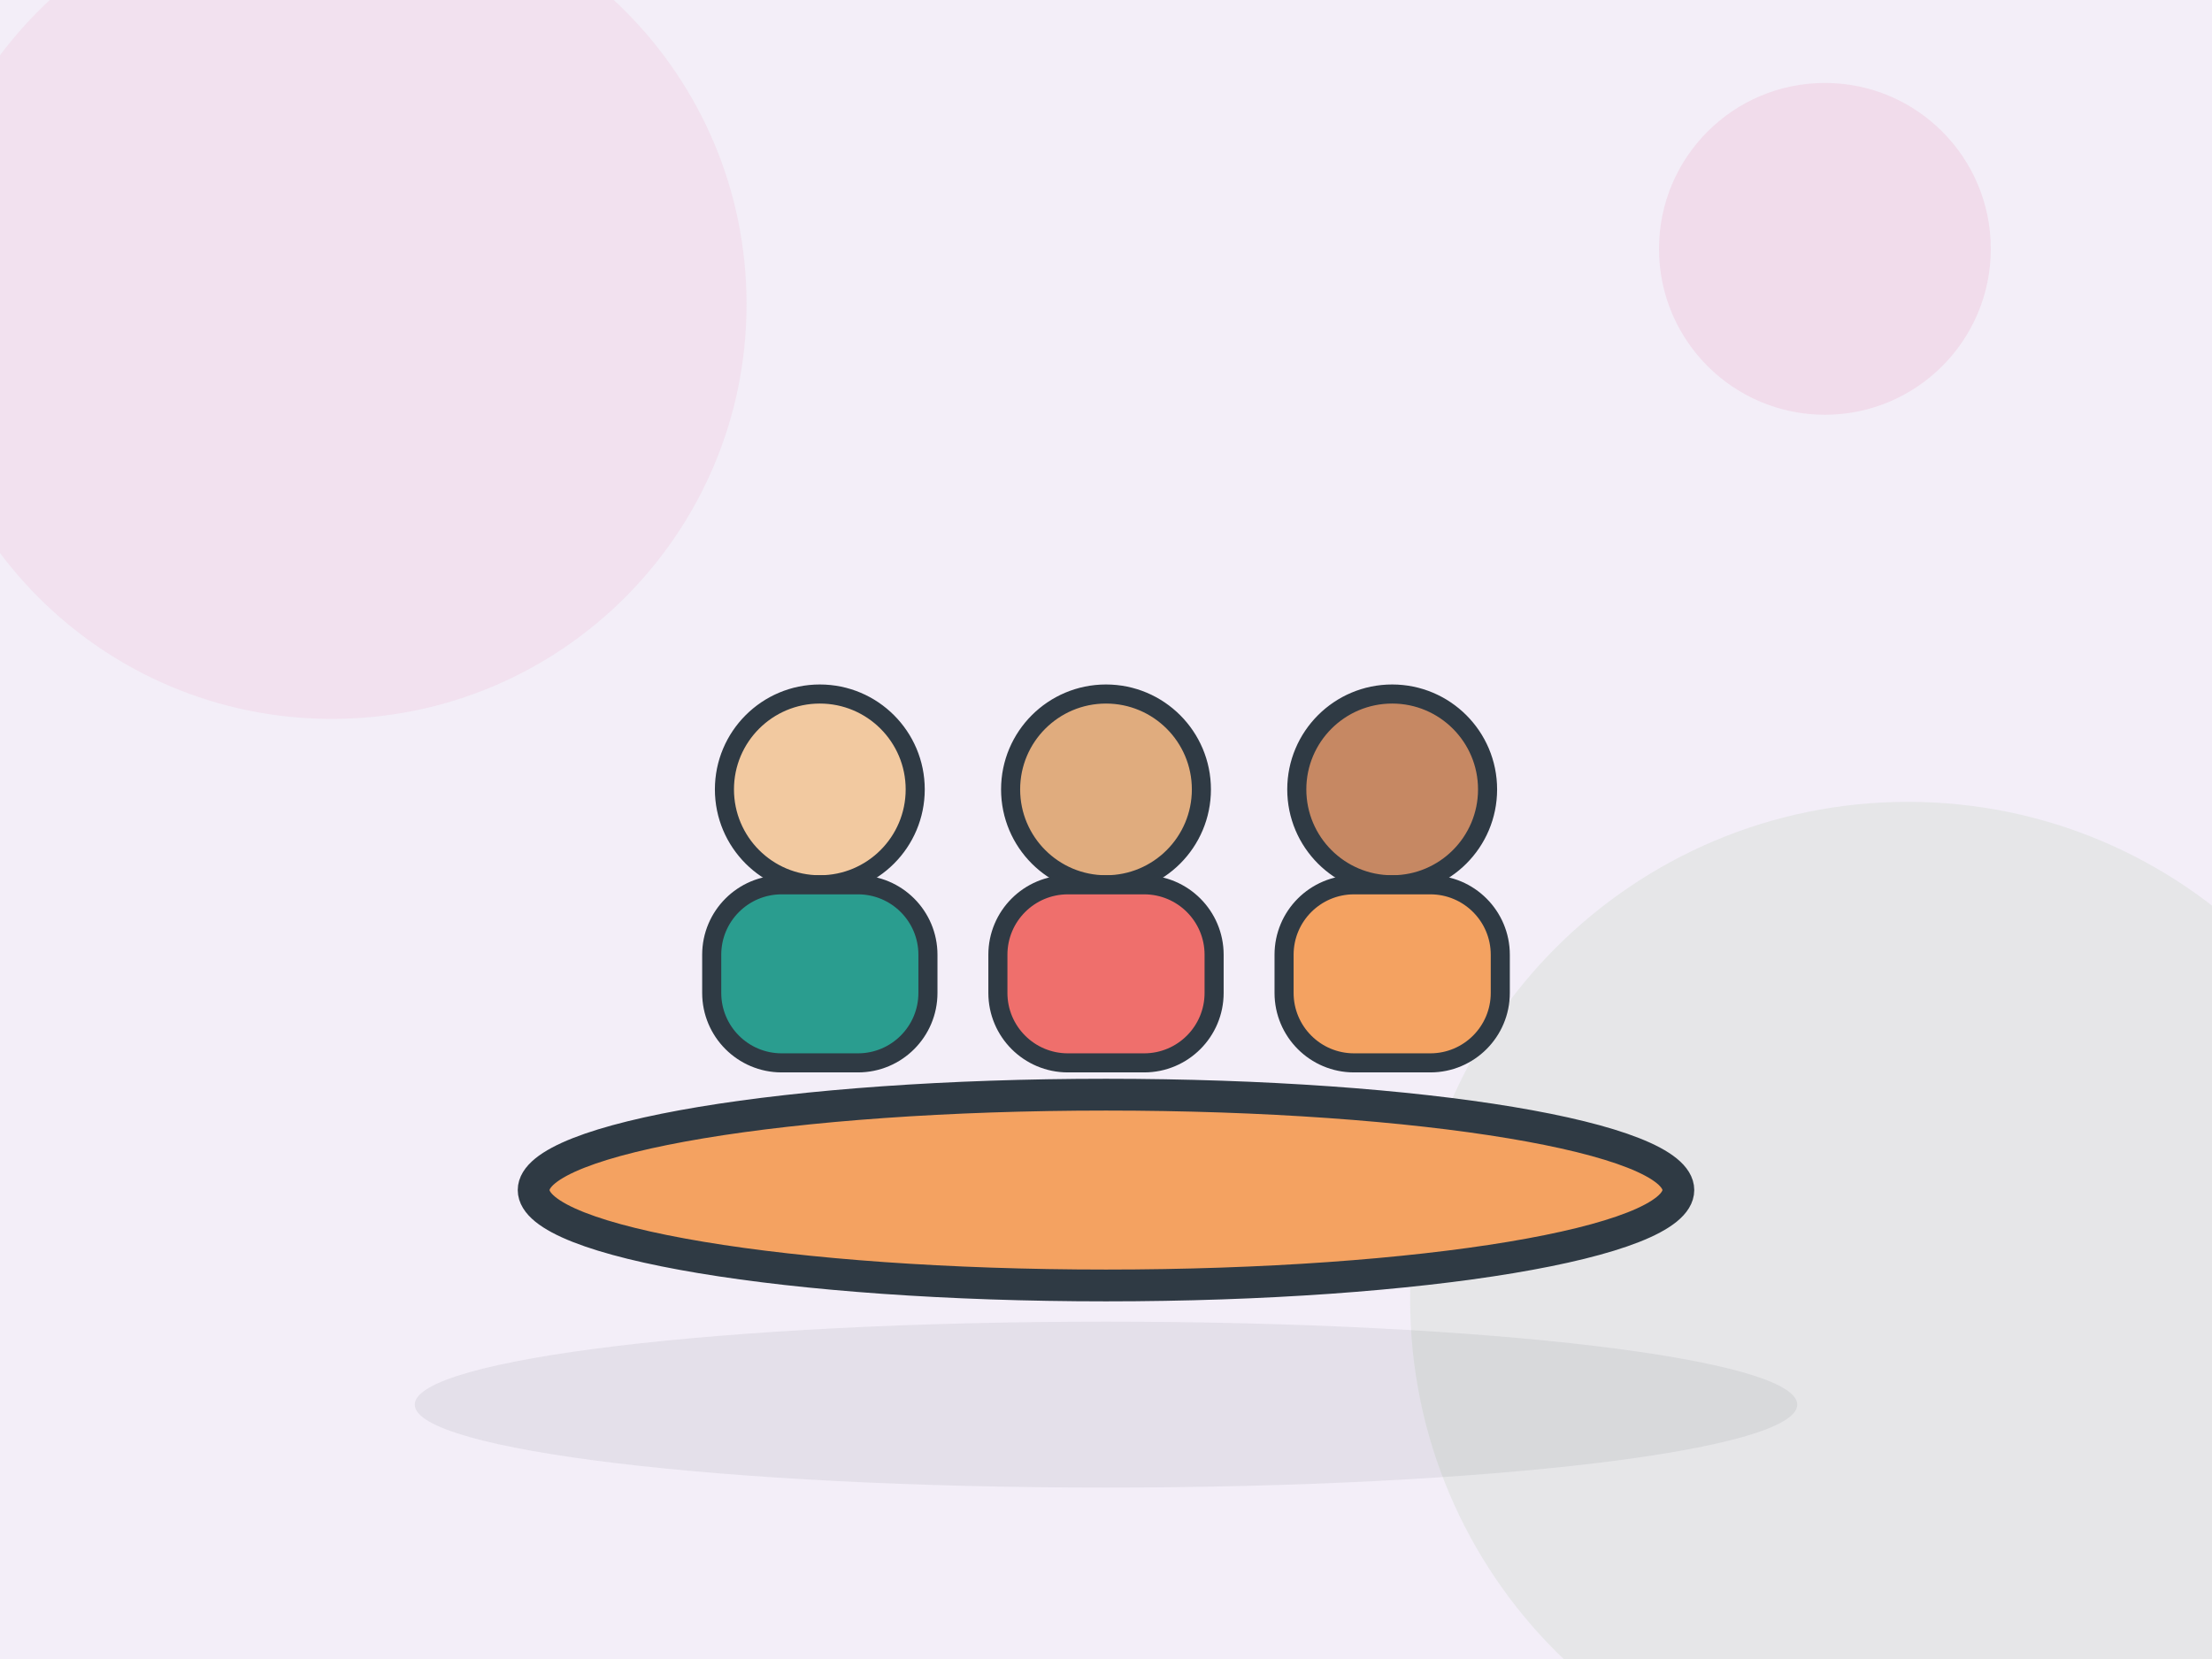
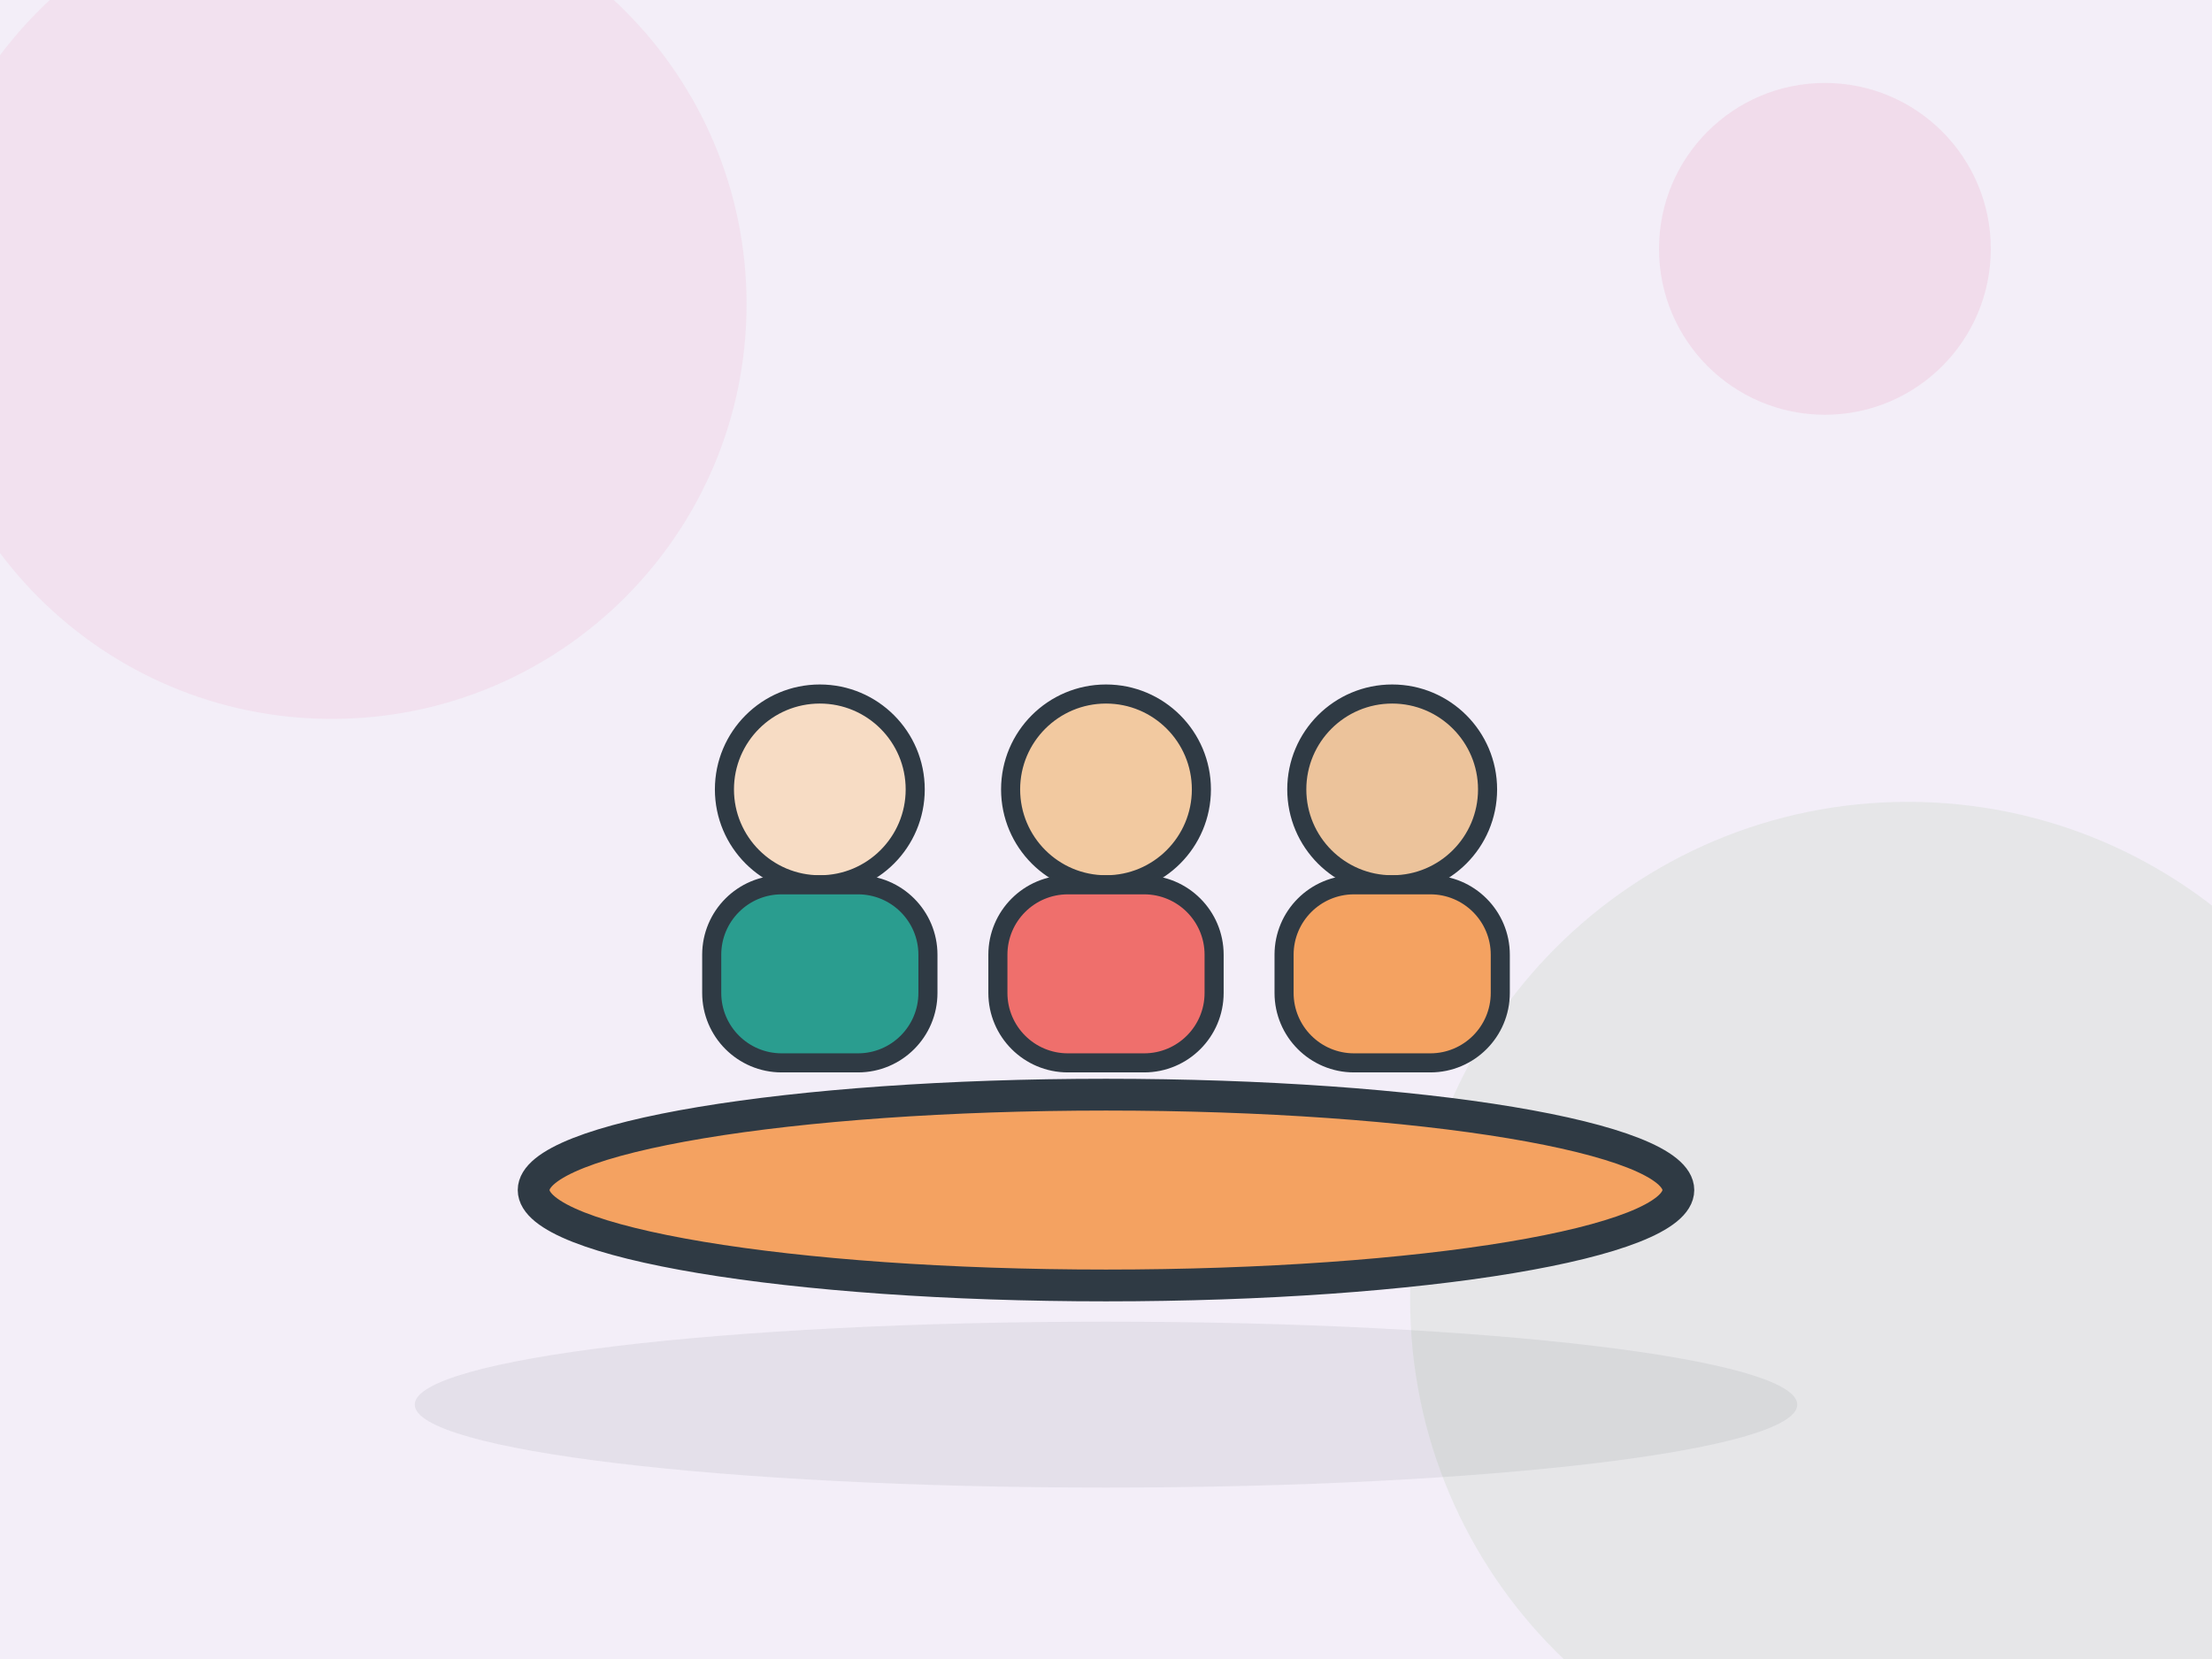
<svg xmlns="http://www.w3.org/2000/svg" viewBox="0 0 800 600" width="800" height="600">
  <rect x="0" y="0" width="800" height="600" rx="0" fill="#f3eef8" />
  <circle cx="120" cy="110" r="150" fill="#e78bb0" opacity="0.13" />
  <circle cx="690" cy="470" r="180" fill="#8ab17d" opacity="0.13" />
  <circle cx="660" cy="90" r="60" fill="#e78bb0" opacity="0.18" />
  <ellipse cx="400" cy="508" rx="250" ry="30" fill="#2f3a44" opacity="0.08" />
  <g transform="translate(400 320) scale(1.15)">
    <g transform="translate(-90 -30)">
-       <circle cx="0" cy="0" r="30" fill="#f2c9a0" stroke="#2f3a44" stroke-width="6" stroke-linejoin="round" stroke-linecap="round" />
+       <circle cx="0" cy="0" r="30" fill="#f7dcc4" stroke="#2f3a44" stroke-width="6" stroke-linejoin="round" stroke-linecap="round" />
      <rect x="-34" y="30" width="68" height="56" rx="22" fill="#2a9d8f" stroke="#2f3a44" stroke-width="6" stroke-linejoin="round" stroke-linecap="round" />
    </g>
    <g transform="translate(0 -30)">
-       <circle cx="0" cy="0" r="30" fill="#e0ac7e" stroke="#2f3a44" stroke-width="6" stroke-linejoin="round" stroke-linecap="round" />
+       <circle cx="0" cy="0" r="30" fill="#f2c9a0" stroke="#2f3a44" stroke-width="6" stroke-linejoin="round" stroke-linecap="round" />
      <rect x="-34" y="30" width="68" height="56" rx="22" fill="#ef6f6c" stroke="#2f3a44" stroke-width="6" stroke-linejoin="round" stroke-linecap="round" />
    </g>
    <g transform="translate(90 -30)">
-       <circle cx="0" cy="0" r="30" fill="#c68863" stroke="#2f3a44" stroke-width="6" stroke-linejoin="round" stroke-linecap="round" />
+       <circle cx="0" cy="0" r="30" fill="#ecc39b" stroke="#2f3a44" stroke-width="6" stroke-linejoin="round" stroke-linecap="round" />
      <rect x="-34" y="30" width="68" height="56" rx="22" fill="#f4a261" stroke="#2f3a44" stroke-width="6" stroke-linejoin="round" stroke-linecap="round" />
    </g>
    <ellipse cx="0" cy="96" rx="180" ry="30" fill="#f4a261" stroke="#2f3a44" stroke-width="10" stroke-linejoin="round" stroke-linecap="round" />
  </g>
</svg>
